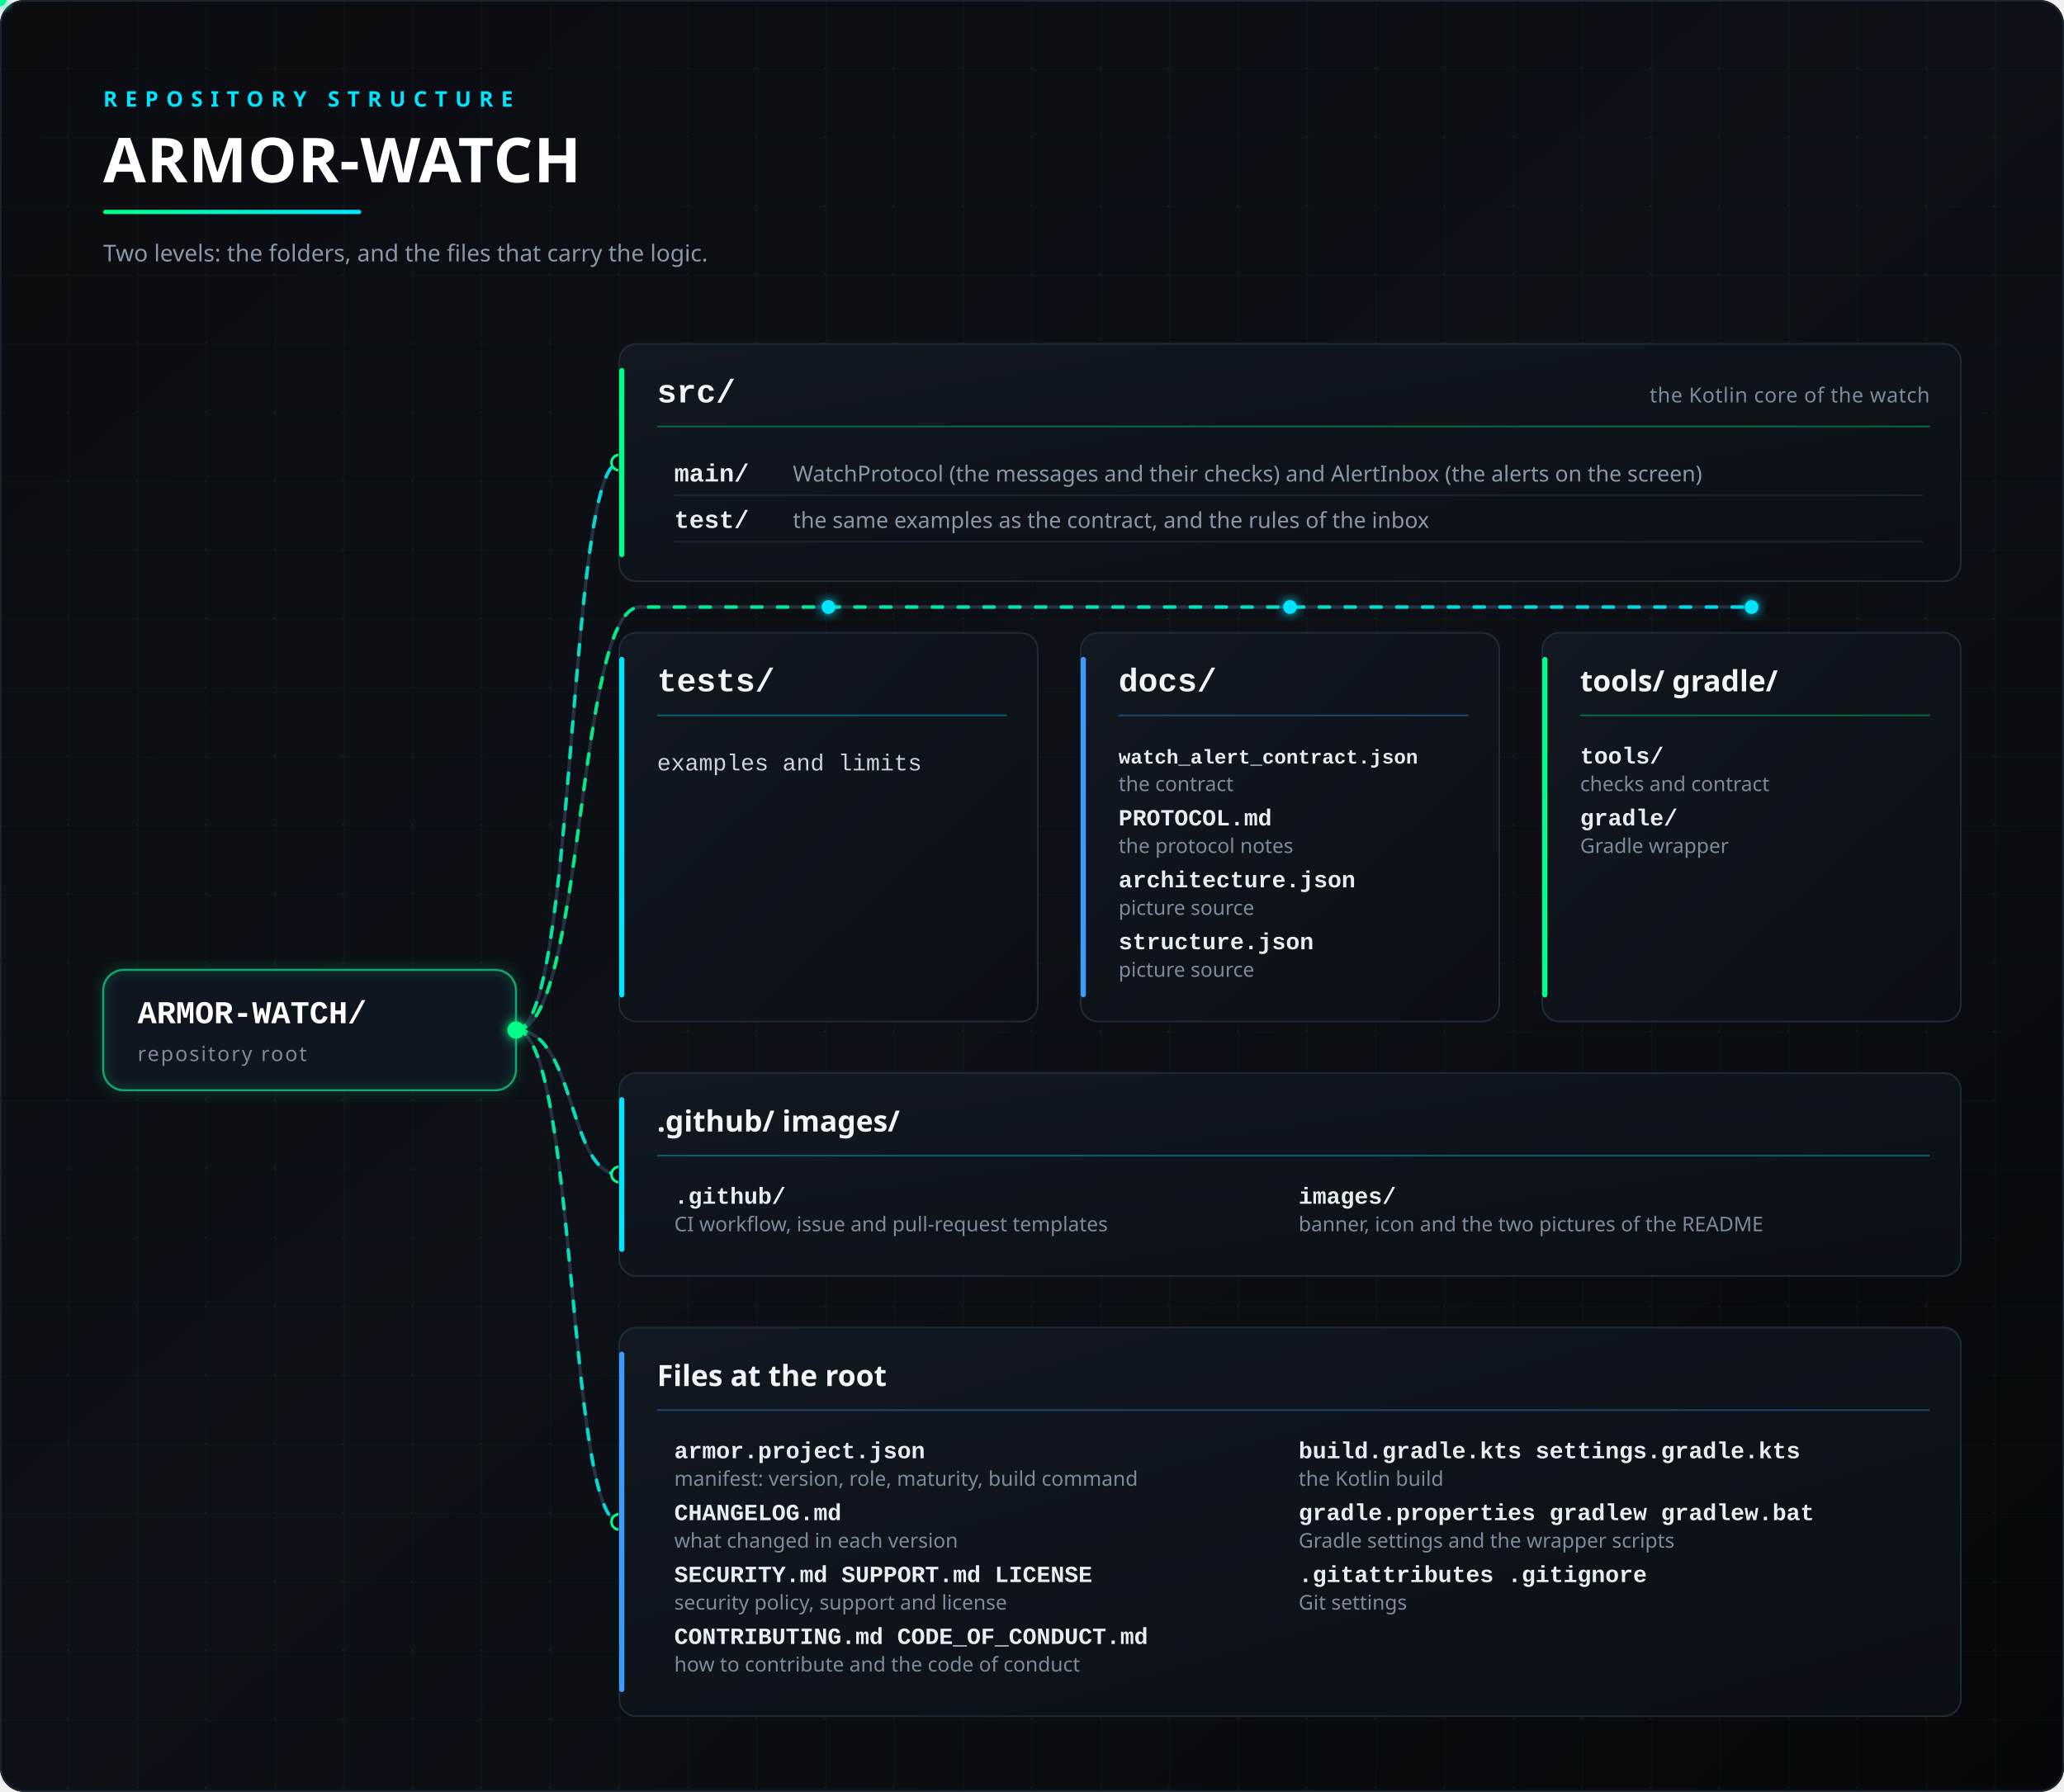
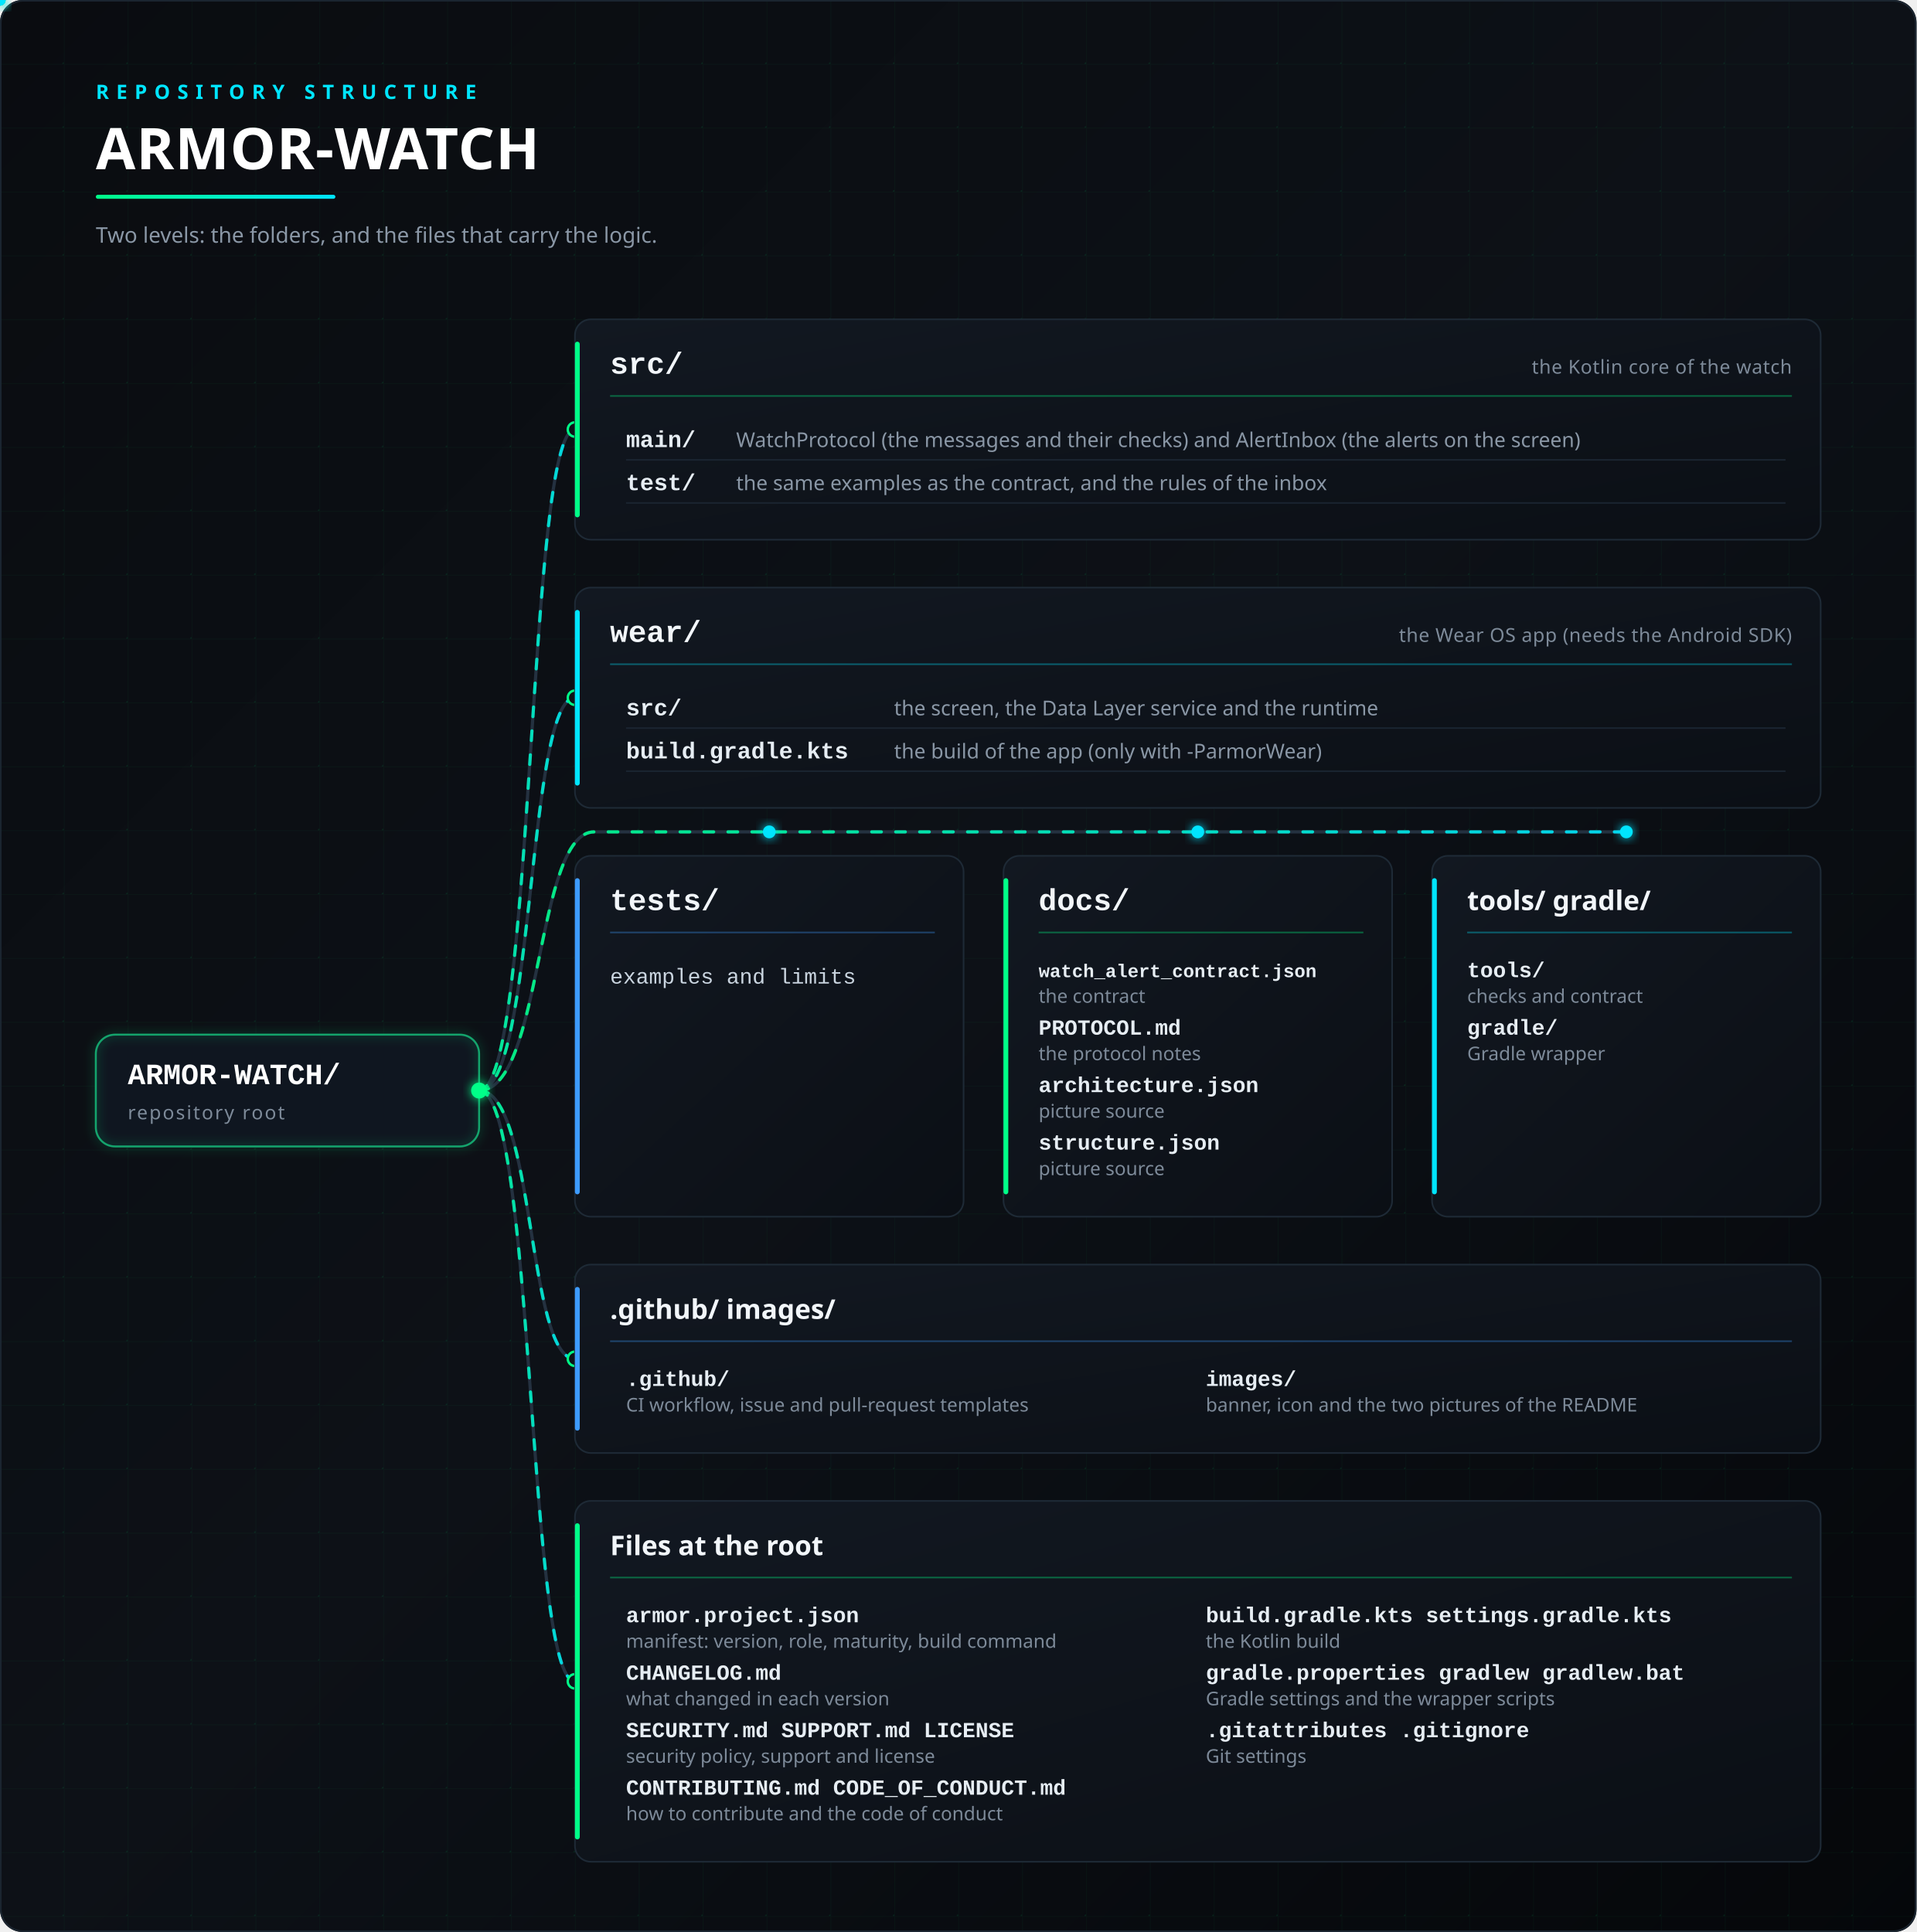
- <svg xmlns="http://www.w3.org/2000/svg" viewBox="0 0 1200 1042" width="100%" role="img" aria-labelledby="t d">
+ <svg xmlns="http://www.w3.org/2000/svg" viewBox="0 0 1200 1210" width="100%" role="img" aria-labelledby="t d">
  <defs>
    <linearGradient id="bg" x1="0" y1="0" x2="1" y2="1">
      <stop offset="0" stop-color="#0A0C10" />
      <stop offset="0.5" stop-color="#0D1117" />
      <stop offset="1" stop-color="#05070A" />
    </linearGradient>
    <linearGradient id="card" x1="0" y1="0" x2="1" y2="1">
      <stop offset="0" stop-color="#121821" />
      <stop offset="1" stop-color="#0B0F15" />
    </linearGradient>
    <linearGradient id="line" x1="0" y1="0" x2="1" y2="0">
      <stop offset="0" stop-color="#00FF88" />
      <stop offset="1" stop-color="#00E5FF" />
    </linearGradient>
    <filter id="glow" x="-50%" y="-50%" width="200%" height="200%">
      <feGaussianBlur stdDeviation="3" result="b" />
      <feMerge>
        <feMergeNode in="b" />
        <feMergeNode in="SourceGraphic" />
      </feMerge>
    </filter>
    <pattern id="grid" width="40" height="40" patternUnits="userSpaceOnUse">
      <path d="M40 0H0V40" fill="none" stroke="#00FF88" stroke-opacity="0.035" />
      <circle cx="40" cy="40" r="1" fill="#00FF88" fill-opacity="0.09" />
    </pattern>
  </defs>
-   <rect width="1200" height="1042" rx="14" fill="url(#bg)" />
-   <rect width="1200" height="1042" rx="14" fill="url(#grid)" />
-   <rect x="0.5" y="0.5" width="1199" height="1041" rx="14" fill="none" stroke="#1B2530" />
+   <rect width="1200" height="1210" rx="14" fill="url(#bg)" />
+   <rect width="1200" height="1210" rx="14" fill="url(#grid)" />
+   <rect x="0.5" y="0.5" width="1199" height="1209" rx="14" fill="none" stroke="#1B2530" />
  <text x="60" y="62" font-family="'Segoe UI','Noto Sans','Noto Sans CJK SC','Microsoft YaHei','Yu Gothic','Helvetica Neue',Helvetica,Arial,sans-serif" font-size="12.5" font-weight="600" fill="#00E5FF" text-anchor="start" letter-spacing="4.5">REPOSITORY STRUCTURE</text>
  <text x="60" y="106" font-family="'Segoe UI','Noto Sans','Noto Sans CJK SC','Microsoft YaHei','Yu Gothic','Helvetica Neue',Helvetica,Arial,sans-serif" font-size="36" font-weight="700" fill="#FFFFFF" text-anchor="start" letter-spacing="0.5">ARMOR-WATCH</text>
  <rect x="60" y="122" width="150" height="2.5" rx="1.25" fill="url(#line)">
    <animate attributeName="width" values="40;150;150" keyTimes="0;0.4;1" dur="3s" repeatCount="indefinite" />
  </rect>
  <text x="60" y="152" font-family="'Segoe UI','Noto Sans','Noto Sans CJK SC','Microsoft YaHei','Yu Gothic','Helvetica Neue',Helvetica,Arial,sans-serif" font-size="13.5" font-weight="400" fill="#8A97A6" text-anchor="start">Two levels: the folders, and the files that carry the logic.</text>
-   <path id="c0" d="M300,599 C335,599 330,269 360,269" fill="none" stroke="#243140" stroke-width="2" />
-   <path d="M300,599 C335,599 330,269 360,269" fill="none" stroke="url(#line)" stroke-width="2" stroke-linecap="round" stroke-dasharray="6 9" opacity="0.9">
+   <path id="c0" d="M300,683 C335,683 330,269 360,269" fill="none" stroke="#243140" stroke-width="2" />
+   <path d="M300,683 C335,683 330,269 360,269" fill="none" stroke="url(#line)" stroke-width="2" stroke-linecap="round" stroke-dasharray="6 9" opacity="0.9">
    <animate attributeName="stroke-dashoffset" from="0" to="-30" dur="1.6s" repeatCount="indefinite" />
  </path>
  <circle cx="360" cy="269" r="4.5" fill="#0D1117" stroke="#00FF88" stroke-width="1.5" />
-   <path id="c1" d="M300,599 C340,599 335,353 372,353 H1018.33" fill="none" stroke="#243140" stroke-width="2" />
-   <path d="M300,599 C340,599 335,353 372,353 H1018.33" fill="none" stroke="url(#line)" stroke-width="2" stroke-linecap="round" stroke-dasharray="6 9" opacity="0.9">
+   <path id="c1" d="M300,683 C335,683 330,437 360,437" fill="none" stroke="#243140" stroke-width="2" />
+   <path d="M300,683 C335,683 330,437 360,437" fill="none" stroke="url(#line)" stroke-width="2" stroke-linecap="round" stroke-dasharray="6 9" opacity="0.9">
    <animate attributeName="stroke-dashoffset" from="0" to="-30" dur="1.6s" repeatCount="indefinite" />
  </path>
-   <path d="M481.667,353 V368" stroke="url(#line)" stroke-width="2" fill="none" />
-   <circle cx="481.667" cy="353" r="4" fill="#00E5FF" filter="url(#glow)" />
-   <path d="M750,353 V368" stroke="url(#line)" stroke-width="2" fill="none" />
-   <circle cx="750" cy="353" r="4" fill="#00E5FF" filter="url(#glow)" />
-   <path d="M1018.33,353 V368" stroke="url(#line)" stroke-width="2" fill="none" />
-   <circle cx="1018.33" cy="353" r="4" fill="#00E5FF" filter="url(#glow)" />
-   <path id="c2" d="M300,599 C335,599 330,683 360,683" fill="none" stroke="#243140" stroke-width="2" />
-   <path d="M300,599 C335,599 330,683 360,683" fill="none" stroke="url(#line)" stroke-width="2" stroke-linecap="round" stroke-dasharray="6 9" opacity="0.9">
+   <circle cx="360" cy="437" r="4.5" fill="#0D1117" stroke="#00FF88" stroke-width="1.5" />
+   <path id="c2" d="M300,683 C340,683 335,521 372,521 H1018.33" fill="none" stroke="#243140" stroke-width="2" />
+   <path d="M300,683 C340,683 335,521 372,521 H1018.33" fill="none" stroke="url(#line)" stroke-width="2" stroke-linecap="round" stroke-dasharray="6 9" opacity="0.9">
    <animate attributeName="stroke-dashoffset" from="0" to="-30" dur="1.6s" repeatCount="indefinite" />
  </path>
-   <circle cx="360" cy="683" r="4.5" fill="#0D1117" stroke="#00FF88" stroke-width="1.5" />
-   <path id="c3" d="M300,599 C335,599 330,885 360,885" fill="none" stroke="#243140" stroke-width="2" />
-   <path d="M300,599 C335,599 330,885 360,885" fill="none" stroke="url(#line)" stroke-width="2" stroke-linecap="round" stroke-dasharray="6 9" opacity="0.9">
+   <path d="M481.667,521 V536" stroke="url(#line)" stroke-width="2" fill="none" />
+   <circle cx="481.667" cy="521" r="4" fill="#00E5FF" filter="url(#glow)" />
+   <path d="M750,521 V536" stroke="url(#line)" stroke-width="2" fill="none" />
+   <circle cx="750" cy="521" r="4" fill="#00E5FF" filter="url(#glow)" />
+   <path d="M1018.33,521 V536" stroke="url(#line)" stroke-width="2" fill="none" />
+   <circle cx="1018.33" cy="521" r="4" fill="#00E5FF" filter="url(#glow)" />
+   <path id="c3" d="M300,683 C335,683 330,851 360,851" fill="none" stroke="#243140" stroke-width="2" />
+   <path d="M300,683 C335,683 330,851 360,851" fill="none" stroke="url(#line)" stroke-width="2" stroke-linecap="round" stroke-dasharray="6 9" opacity="0.9">
    <animate attributeName="stroke-dashoffset" from="0" to="-30" dur="1.6s" repeatCount="indefinite" />
  </path>
-   <circle cx="360" cy="885" r="4.5" fill="#0D1117" stroke="#00FF88" stroke-width="1.5" />
+   <circle cx="360" cy="851" r="4.5" fill="#0D1117" stroke="#00FF88" stroke-width="1.5" />
+   <path id="c4" d="M300,683 C335,683 330,1053 360,1053" fill="none" stroke="#243140" stroke-width="2" />
+   <path d="M300,683 C335,683 330,1053 360,1053" fill="none" stroke="url(#line)" stroke-width="2" stroke-linecap="round" stroke-dasharray="6 9" opacity="0.9">
+     <animate attributeName="stroke-dashoffset" from="0" to="-30" dur="1.6s" repeatCount="indefinite" />
+   </path>
+   <circle cx="360" cy="1053" r="4.5" fill="#0D1117" stroke="#00FF88" stroke-width="1.5" />
  <circle r="3.5" fill="#00FF88" filter="url(#glow)">
    <animateMotion dur="3.4s" repeatCount="indefinite">
      <mpath href="#c0" />
    </animateMotion>
  </circle>
  <circle r="3.5" fill="#00E5FF" filter="url(#glow)">
    <animateMotion dur="4.2s" repeatCount="indefinite">
      <mpath href="#c1" />
    </animateMotion>
  </circle>
  <circle r="3.5" fill="#3D9BFF" filter="url(#glow)">
    <animateMotion dur="5.0s" repeatCount="indefinite">
      <mpath href="#c2" />
    </animateMotion>
  </circle>
  <circle r="3.5" fill="#00FF88" filter="url(#glow)">
    <animateMotion dur="5.8s" repeatCount="indefinite">
      <mpath href="#c3" />
    </animateMotion>
  </circle>
-   <rect x="60" y="564" width="240" height="70" rx="12" fill="#0F1620" stroke="#2A3A4C" stroke-width="1.2" />
-   <rect x="60" y="564" width="240" height="70" rx="12" fill="none" stroke="#00FF88" stroke-opacity="0.5" stroke-width="1.2" filter="url(#glow)">
+   <circle r="3.5" fill="#00E5FF" filter="url(#glow)">
+     <animateMotion dur="6.6s" repeatCount="indefinite">
+       <mpath href="#c4" />
+     </animateMotion>
+   </circle>
+   <rect x="60" y="648" width="240" height="70" rx="12" fill="#0F1620" stroke="#2A3A4C" stroke-width="1.2" />
+   <rect x="60" y="648" width="240" height="70" rx="12" fill="none" stroke="#00FF88" stroke-opacity="0.5" stroke-width="1.2" filter="url(#glow)">
    <animate attributeName="stroke-opacity" values="0.15;0.6;0.15" dur="3.6s" repeatCount="indefinite" />
  </rect>
-   <text x="80" y="595" font-family="'JetBrains Mono','Cascadia Code','SFMono-Regular',Consolas,'Liberation Mono',monospace" font-size="18.5" font-weight="700" fill="#FFFFFF" text-anchor="start">ARMOR-WATCH/</text>
-   <text x="80" y="617" font-family="'Segoe UI','Noto Sans','Noto Sans CJK SC','Microsoft YaHei','Yu Gothic','Helvetica Neue',Helvetica,Arial,sans-serif" font-size="12" font-weight="400" fill="#7D8A99" text-anchor="start" letter-spacing="1">repository root</text>
-   <circle cx="300" cy="599" r="5" fill="#00FF88" filter="url(#glow)" />
+   <text x="80" y="679" font-family="'JetBrains Mono','Cascadia Code','SFMono-Regular',Consolas,'Liberation Mono',monospace" font-size="18.5" font-weight="700" fill="#FFFFFF" text-anchor="start">ARMOR-WATCH/</text>
+   <text x="80" y="701" font-family="'Segoe UI','Noto Sans','Noto Sans CJK SC','Microsoft YaHei','Yu Gothic','Helvetica Neue',Helvetica,Arial,sans-serif" font-size="12" font-weight="400" fill="#7D8A99" text-anchor="start" letter-spacing="1">repository root</text>
+   <circle cx="300" cy="683" r="5" fill="#00FF88" filter="url(#glow)" />
  <rect x="360" y="200" width="780" height="138" rx="10" fill="url(#card)" stroke="#1E2A36" stroke-width="1" />
  <rect x="360" y="214" width="3" height="110" rx="1.5" fill="#00FF88">
    <animate attributeName="opacity" values="0.55;1;0.55" dur="4s" begin="0s" repeatCount="indefinite" />
  </rect>
  <text x="382" y="234" font-family="'JetBrains Mono','Cascadia Code','SFMono-Regular',Consolas,'Liberation Mono',monospace" font-size="19" font-weight="700" fill="#F2F6FA" text-anchor="start">src/</text>
  <text x="1122" y="234" font-family="'Segoe UI','Noto Sans','Noto Sans CJK SC','Microsoft YaHei','Yu Gothic','Helvetica Neue',Helvetica,Arial,sans-serif" font-size="12" font-weight="400" fill="#7D8A99" text-anchor="end" letter-spacing="0.3">the Kotlin core of the watch</text>
  <line x1="382" y1="248" x2="1122" y2="248" stroke="#00FF88" stroke-opacity="0.35" stroke-width="1" />
  <text x="392" y="280" font-family="'JetBrains Mono','Cascadia Code','SFMono-Regular',Consolas,'Liberation Mono',monospace" font-size="14.5" font-weight="600" fill="#E6EDF3" text-anchor="start">main/</text>
  <text x="460.95" y="280" font-family="'Segoe UI','Noto Sans','Noto Sans CJK SC','Microsoft YaHei','Yu Gothic','Helvetica Neue',Helvetica,Arial,sans-serif" font-size="12.8" font-weight="400" fill="#8A97A6" text-anchor="start">WatchProtocol (the messages and their checks) and AlertInbox (the alerts on the screen)</text>
  <line x1="392" y1="288" x2="1118" y2="288" stroke="#1A2430" stroke-width="1" />
  <text x="392" y="307" font-family="'JetBrains Mono','Cascadia Code','SFMono-Regular',Consolas,'Liberation Mono',monospace" font-size="14.5" font-weight="600" fill="#E6EDF3" text-anchor="start">test/</text>
  <text x="460.95" y="307" font-family="'Segoe UI','Noto Sans','Noto Sans CJK SC','Microsoft YaHei','Yu Gothic','Helvetica Neue',Helvetica,Arial,sans-serif" font-size="12.8" font-weight="400" fill="#8A97A6" text-anchor="start">the same examples as the contract, and the rules of the inbox</text>
  <line x1="392" y1="315" x2="1118" y2="315" stroke="#1A2430" stroke-width="1" />
-   <rect x="360" y="368" width="243.333" height="226" rx="10" fill="url(#card)" stroke="#1E2A36" stroke-width="1" />
-   <rect x="360" y="382" width="3" height="198" rx="1.5" fill="#00E5FF">
+   <rect x="360" y="368" width="780" height="138" rx="10" fill="url(#card)" stroke="#1E2A36" stroke-width="1" />
+   <rect x="360" y="382" width="3" height="110" rx="1.5" fill="#00E5FF">
    <animate attributeName="opacity" values="0.55;1;0.55" dur="4s" begin="0.6s" repeatCount="indefinite" />
  </rect>
-   <text x="382" y="402" font-family="'JetBrains Mono','Cascadia Code','SFMono-Regular',Consolas,'Liberation Mono',monospace" font-size="19" font-weight="700" fill="#F2F6FA" text-anchor="start">tests/</text>
-   <line x1="382" y1="416" x2="585.333" y2="416" stroke="#00E5FF" stroke-opacity="0.35" stroke-width="1" />
-   <text x="382" y="448" font-family="'JetBrains Mono','Cascadia Code','SFMono-Regular',Consolas,'Liberation Mono',monospace" font-size="13.5" font-weight="400" fill="#C9D4DF" text-anchor="start">examples and limits</text>
-   <rect x="628.333" y="368" width="243.333" height="226" rx="10" fill="url(#card)" stroke="#1E2A36" stroke-width="1" />
-   <rect x="628.333" y="382" width="3" height="198" rx="1.5" fill="#3D9BFF">
+   <text x="382" y="402" font-family="'JetBrains Mono','Cascadia Code','SFMono-Regular',Consolas,'Liberation Mono',monospace" font-size="19" font-weight="700" fill="#F2F6FA" text-anchor="start">wear/</text>
+   <text x="1122" y="402" font-family="'Segoe UI','Noto Sans','Noto Sans CJK SC','Microsoft YaHei','Yu Gothic','Helvetica Neue',Helvetica,Arial,sans-serif" font-size="12" font-weight="400" fill="#7D8A99" text-anchor="end" letter-spacing="0.3">the Wear OS app (needs the Android SDK)</text>
+   <line x1="382" y1="416" x2="1122" y2="416" stroke="#00E5FF" stroke-opacity="0.35" stroke-width="1" />
+   <text x="392" y="448" font-family="'JetBrains Mono','Cascadia Code','SFMono-Regular',Consolas,'Liberation Mono',monospace" font-size="14.5" font-weight="600" fill="#E6EDF3" text-anchor="start">src/</text>
+   <text x="559.84" y="448" font-family="'Segoe UI','Noto Sans','Noto Sans CJK SC','Microsoft YaHei','Yu Gothic','Helvetica Neue',Helvetica,Arial,sans-serif" font-size="12.8" font-weight="400" fill="#8A97A6" text-anchor="start">the screen, the Data Layer service and the runtime</text>
+   <line x1="392" y1="456" x2="1118" y2="456" stroke="#1A2430" stroke-width="1" />
+   <text x="392" y="475" font-family="'JetBrains Mono','Cascadia Code','SFMono-Regular',Consolas,'Liberation Mono',monospace" font-size="14.5" font-weight="600" fill="#E6EDF3" text-anchor="start">build.gradle.kts</text>
+   <text x="559.84" y="475" font-family="'Segoe UI','Noto Sans','Noto Sans CJK SC','Microsoft YaHei','Yu Gothic','Helvetica Neue',Helvetica,Arial,sans-serif" font-size="12.8" font-weight="400" fill="#8A97A6" text-anchor="start">the build of the app (only with -ParmorWear)</text>
+   <line x1="392" y1="483" x2="1118" y2="483" stroke="#1A2430" stroke-width="1" />
+   <rect x="360" y="536" width="243.333" height="226" rx="10" fill="url(#card)" stroke="#1E2A36" stroke-width="1" />
+   <rect x="360" y="550" width="3" height="198" rx="1.5" fill="#3D9BFF">
    <animate attributeName="opacity" values="0.55;1;0.55" dur="4s" begin="1.2s" repeatCount="indefinite" />
  </rect>
-   <text x="650.333" y="402" font-family="'JetBrains Mono','Cascadia Code','SFMono-Regular',Consolas,'Liberation Mono',monospace" font-size="19" font-weight="700" fill="#F2F6FA" text-anchor="start">docs/</text>
-   <line x1="650.333" y1="416" x2="853.667" y2="416" stroke="#3D9BFF" stroke-opacity="0.35" stroke-width="1" />
-   <text x="650.333" y="444" font-family="'JetBrains Mono','Cascadia Code','SFMono-Regular',Consolas,'Liberation Mono',monospace" font-size="11.6" font-weight="600" fill="#E6EDF3" text-anchor="start">watch_alert_contract.json</text>
-   <text x="650.333" y="460" font-family="'Segoe UI','Noto Sans','Noto Sans CJK SC','Microsoft YaHei','Yu Gothic','Helvetica Neue',Helvetica,Arial,sans-serif" font-size="11.8" font-weight="400" fill="#7D8A99" text-anchor="start">the contract</text>
-   <text x="650.333" y="480" font-family="'JetBrains Mono','Cascadia Code','SFMono-Regular',Consolas,'Liberation Mono',monospace" font-size="13.5" font-weight="600" fill="#E6EDF3" text-anchor="start">PROTOCOL.md</text>
-   <text x="650.333" y="496" font-family="'Segoe UI','Noto Sans','Noto Sans CJK SC','Microsoft YaHei','Yu Gothic','Helvetica Neue',Helvetica,Arial,sans-serif" font-size="11.8" font-weight="400" fill="#7D8A99" text-anchor="start">the protocol notes</text>
-   <text x="650.333" y="516" font-family="'JetBrains Mono','Cascadia Code','SFMono-Regular',Consolas,'Liberation Mono',monospace" font-size="13.5" font-weight="600" fill="#E6EDF3" text-anchor="start">architecture.json</text>
-   <text x="650.333" y="532" font-family="'Segoe UI','Noto Sans','Noto Sans CJK SC','Microsoft YaHei','Yu Gothic','Helvetica Neue',Helvetica,Arial,sans-serif" font-size="11.8" font-weight="400" fill="#7D8A99" text-anchor="start">picture source</text>
-   <text x="650.333" y="552" font-family="'JetBrains Mono','Cascadia Code','SFMono-Regular',Consolas,'Liberation Mono',monospace" font-size="13.5" font-weight="600" fill="#E6EDF3" text-anchor="start">structure.json</text>
-   <text x="650.333" y="568" font-family="'Segoe UI','Noto Sans','Noto Sans CJK SC','Microsoft YaHei','Yu Gothic','Helvetica Neue',Helvetica,Arial,sans-serif" font-size="11.8" font-weight="400" fill="#7D8A99" text-anchor="start">picture source</text>
-   <rect x="896.667" y="368" width="243.333" height="226" rx="10" fill="url(#card)" stroke="#1E2A36" stroke-width="1" />
-   <rect x="896.667" y="382" width="3" height="198" rx="1.5" fill="#00FF88">
+   <text x="382" y="570" font-family="'JetBrains Mono','Cascadia Code','SFMono-Regular',Consolas,'Liberation Mono',monospace" font-size="19" font-weight="700" fill="#F2F6FA" text-anchor="start">tests/</text>
+   <line x1="382" y1="584" x2="585.333" y2="584" stroke="#3D9BFF" stroke-opacity="0.35" stroke-width="1" />
+   <text x="382" y="616" font-family="'JetBrains Mono','Cascadia Code','SFMono-Regular',Consolas,'Liberation Mono',monospace" font-size="13.5" font-weight="400" fill="#C9D4DF" text-anchor="start">examples and limits</text>
+   <rect x="628.333" y="536" width="243.333" height="226" rx="10" fill="url(#card)" stroke="#1E2A36" stroke-width="1" />
+   <rect x="628.333" y="550" width="3" height="198" rx="1.5" fill="#00FF88">
    <animate attributeName="opacity" values="0.55;1;0.55" dur="4s" begin="1.8s" repeatCount="indefinite" />
  </rect>
-   <text x="918.667" y="402" font-family="'Segoe UI','Noto Sans','Noto Sans CJK SC','Microsoft YaHei','Yu Gothic','Helvetica Neue',Helvetica,Arial,sans-serif" font-size="17" font-weight="700" fill="#F2F6FA" text-anchor="start">tools/ gradle/</text>
-   <line x1="918.667" y1="416" x2="1122" y2="416" stroke="#00FF88" stroke-opacity="0.35" stroke-width="1" />
-   <text x="918.667" y="444" font-family="'JetBrains Mono','Cascadia Code','SFMono-Regular',Consolas,'Liberation Mono',monospace" font-size="13.5" font-weight="600" fill="#E6EDF3" text-anchor="start">tools/</text>
-   <text x="918.667" y="460" font-family="'Segoe UI','Noto Sans','Noto Sans CJK SC','Microsoft YaHei','Yu Gothic','Helvetica Neue',Helvetica,Arial,sans-serif" font-size="11.8" font-weight="400" fill="#7D8A99" text-anchor="start">checks and contract</text>
-   <text x="918.667" y="480" font-family="'JetBrains Mono','Cascadia Code','SFMono-Regular',Consolas,'Liberation Mono',monospace" font-size="13.5" font-weight="600" fill="#E6EDF3" text-anchor="start">gradle/</text>
-   <text x="918.667" y="496" font-family="'Segoe UI','Noto Sans','Noto Sans CJK SC','Microsoft YaHei','Yu Gothic','Helvetica Neue',Helvetica,Arial,sans-serif" font-size="11.8" font-weight="400" fill="#7D8A99" text-anchor="start">Gradle wrapper</text>
-   <rect x="360" y="624" width="780" height="118" rx="10" fill="url(#card)" stroke="#1E2A36" stroke-width="1" />
-   <rect x="360" y="638" width="3" height="90" rx="1.5" fill="#00E5FF">
+   <text x="650.333" y="570" font-family="'JetBrains Mono','Cascadia Code','SFMono-Regular',Consolas,'Liberation Mono',monospace" font-size="19" font-weight="700" fill="#F2F6FA" text-anchor="start">docs/</text>
+   <line x1="650.333" y1="584" x2="853.667" y2="584" stroke="#00FF88" stroke-opacity="0.35" stroke-width="1" />
+   <text x="650.333" y="612" font-family="'JetBrains Mono','Cascadia Code','SFMono-Regular',Consolas,'Liberation Mono',monospace" font-size="11.6" font-weight="600" fill="#E6EDF3" text-anchor="start">watch_alert_contract.json</text>
+   <text x="650.333" y="628" font-family="'Segoe UI','Noto Sans','Noto Sans CJK SC','Microsoft YaHei','Yu Gothic','Helvetica Neue',Helvetica,Arial,sans-serif" font-size="11.8" font-weight="400" fill="#7D8A99" text-anchor="start">the contract</text>
+   <text x="650.333" y="648" font-family="'JetBrains Mono','Cascadia Code','SFMono-Regular',Consolas,'Liberation Mono',monospace" font-size="13.5" font-weight="600" fill="#E6EDF3" text-anchor="start">PROTOCOL.md</text>
+   <text x="650.333" y="664" font-family="'Segoe UI','Noto Sans','Noto Sans CJK SC','Microsoft YaHei','Yu Gothic','Helvetica Neue',Helvetica,Arial,sans-serif" font-size="11.8" font-weight="400" fill="#7D8A99" text-anchor="start">the protocol notes</text>
+   <text x="650.333" y="684" font-family="'JetBrains Mono','Cascadia Code','SFMono-Regular',Consolas,'Liberation Mono',monospace" font-size="13.5" font-weight="600" fill="#E6EDF3" text-anchor="start">architecture.json</text>
+   <text x="650.333" y="700" font-family="'Segoe UI','Noto Sans','Noto Sans CJK SC','Microsoft YaHei','Yu Gothic','Helvetica Neue',Helvetica,Arial,sans-serif" font-size="11.8" font-weight="400" fill="#7D8A99" text-anchor="start">picture source</text>
+   <text x="650.333" y="720" font-family="'JetBrains Mono','Cascadia Code','SFMono-Regular',Consolas,'Liberation Mono',monospace" font-size="13.5" font-weight="600" fill="#E6EDF3" text-anchor="start">structure.json</text>
+   <text x="650.333" y="736" font-family="'Segoe UI','Noto Sans','Noto Sans CJK SC','Microsoft YaHei','Yu Gothic','Helvetica Neue',Helvetica,Arial,sans-serif" font-size="11.8" font-weight="400" fill="#7D8A99" text-anchor="start">picture source</text>
+   <rect x="896.667" y="536" width="243.333" height="226" rx="10" fill="url(#card)" stroke="#1E2A36" stroke-width="1" />
+   <rect x="896.667" y="550" width="3" height="198" rx="1.5" fill="#00E5FF">
    <animate attributeName="opacity" values="0.55;1;0.55" dur="4s" begin="2.4s" repeatCount="indefinite" />
  </rect>
-   <text x="382" y="658" font-family="'Segoe UI','Noto Sans','Noto Sans CJK SC','Microsoft YaHei','Yu Gothic','Helvetica Neue',Helvetica,Arial,sans-serif" font-size="17" font-weight="700" fill="#F2F6FA" text-anchor="start">.github/ images/</text>
-   <line x1="382" y1="672" x2="1122" y2="672" stroke="#00E5FF" stroke-opacity="0.35" stroke-width="1" />
-   <text x="392" y="700" font-family="'JetBrains Mono','Cascadia Code','SFMono-Regular',Consolas,'Liberation Mono',monospace" font-size="13.5" font-weight="600" fill="#E6EDF3" text-anchor="start">.github/</text>
-   <text x="392" y="716" font-family="'Segoe UI','Noto Sans','Noto Sans CJK SC','Microsoft YaHei','Yu Gothic','Helvetica Neue',Helvetica,Arial,sans-serif" font-size="11.8" font-weight="400" fill="#7D8A99" text-anchor="start">CI workflow, issue and pull-request templates</text>
-   <text x="755" y="700" font-family="'JetBrains Mono','Cascadia Code','SFMono-Regular',Consolas,'Liberation Mono',monospace" font-size="13.5" font-weight="600" fill="#E6EDF3" text-anchor="start">images/</text>
-   <text x="755" y="716" font-family="'Segoe UI','Noto Sans','Noto Sans CJK SC','Microsoft YaHei','Yu Gothic','Helvetica Neue',Helvetica,Arial,sans-serif" font-size="11.8" font-weight="400" fill="#7D8A99" text-anchor="start">banner, icon and the two pictures of the README</text>
-   <rect x="360" y="772" width="780" height="226" rx="10" fill="url(#card)" stroke="#1E2A36" stroke-width="1" />
-   <rect x="360" y="786" width="3" height="198" rx="1.5" fill="#3D9BFF">
+   <text x="918.667" y="570" font-family="'Segoe UI','Noto Sans','Noto Sans CJK SC','Microsoft YaHei','Yu Gothic','Helvetica Neue',Helvetica,Arial,sans-serif" font-size="17" font-weight="700" fill="#F2F6FA" text-anchor="start">tools/ gradle/</text>
+   <line x1="918.667" y1="584" x2="1122" y2="584" stroke="#00E5FF" stroke-opacity="0.35" stroke-width="1" />
+   <text x="918.667" y="612" font-family="'JetBrains Mono','Cascadia Code','SFMono-Regular',Consolas,'Liberation Mono',monospace" font-size="13.5" font-weight="600" fill="#E6EDF3" text-anchor="start">tools/</text>
+   <text x="918.667" y="628" font-family="'Segoe UI','Noto Sans','Noto Sans CJK SC','Microsoft YaHei','Yu Gothic','Helvetica Neue',Helvetica,Arial,sans-serif" font-size="11.8" font-weight="400" fill="#7D8A99" text-anchor="start">checks and contract</text>
+   <text x="918.667" y="648" font-family="'JetBrains Mono','Cascadia Code','SFMono-Regular',Consolas,'Liberation Mono',monospace" font-size="13.5" font-weight="600" fill="#E6EDF3" text-anchor="start">gradle/</text>
+   <text x="918.667" y="664" font-family="'Segoe UI','Noto Sans','Noto Sans CJK SC','Microsoft YaHei','Yu Gothic','Helvetica Neue',Helvetica,Arial,sans-serif" font-size="11.8" font-weight="400" fill="#7D8A99" text-anchor="start">Gradle wrapper</text>
+   <rect x="360" y="792" width="780" height="118" rx="10" fill="url(#card)" stroke="#1E2A36" stroke-width="1" />
+   <rect x="360" y="806" width="3" height="90" rx="1.5" fill="#3D9BFF">
    <animate attributeName="opacity" values="0.55;1;0.55" dur="4s" begin="3s" repeatCount="indefinite" />
  </rect>
-   <text x="382" y="806" font-family="'Segoe UI','Noto Sans','Noto Sans CJK SC','Microsoft YaHei','Yu Gothic','Helvetica Neue',Helvetica,Arial,sans-serif" font-size="17" font-weight="700" fill="#F2F6FA" text-anchor="start">Files at the root</text>
-   <line x1="382" y1="820" x2="1122" y2="820" stroke="#3D9BFF" stroke-opacity="0.35" stroke-width="1" />
-   <text x="392" y="848" font-family="'JetBrains Mono','Cascadia Code','SFMono-Regular',Consolas,'Liberation Mono',monospace" font-size="13.5" font-weight="600" fill="#E6EDF3" text-anchor="start">armor.project.json</text>
-   <text x="392" y="864" font-family="'Segoe UI','Noto Sans','Noto Sans CJK SC','Microsoft YaHei','Yu Gothic','Helvetica Neue',Helvetica,Arial,sans-serif" font-size="11.8" font-weight="400" fill="#7D8A99" text-anchor="start">manifest: version, role, maturity, build command</text>
-   <text x="392" y="884" font-family="'JetBrains Mono','Cascadia Code','SFMono-Regular',Consolas,'Liberation Mono',monospace" font-size="13.5" font-weight="600" fill="#E6EDF3" text-anchor="start">CHANGELOG.md</text>
-   <text x="392" y="900" font-family="'Segoe UI','Noto Sans','Noto Sans CJK SC','Microsoft YaHei','Yu Gothic','Helvetica Neue',Helvetica,Arial,sans-serif" font-size="11.8" font-weight="400" fill="#7D8A99" text-anchor="start">what changed in each version</text>
-   <text x="392" y="920" font-family="'JetBrains Mono','Cascadia Code','SFMono-Regular',Consolas,'Liberation Mono',monospace" font-size="13.5" font-weight="600" fill="#E6EDF3" text-anchor="start">SECURITY.md  SUPPORT.md  LICENSE</text>
-   <text x="392" y="936" font-family="'Segoe UI','Noto Sans','Noto Sans CJK SC','Microsoft YaHei','Yu Gothic','Helvetica Neue',Helvetica,Arial,sans-serif" font-size="11.8" font-weight="400" fill="#7D8A99" text-anchor="start">security policy, support and license</text>
-   <text x="392" y="956" font-family="'JetBrains Mono','Cascadia Code','SFMono-Regular',Consolas,'Liberation Mono',monospace" font-size="13.5" font-weight="600" fill="#E6EDF3" text-anchor="start">CONTRIBUTING.md  CODE_OF_CONDUCT.md</text>
-   <text x="392" y="972" font-family="'Segoe UI','Noto Sans','Noto Sans CJK SC','Microsoft YaHei','Yu Gothic','Helvetica Neue',Helvetica,Arial,sans-serif" font-size="11.8" font-weight="400" fill="#7D8A99" text-anchor="start">how to contribute and the code of conduct</text>
-   <text x="755" y="848" font-family="'JetBrains Mono','Cascadia Code','SFMono-Regular',Consolas,'Liberation Mono',monospace" font-size="13.5" font-weight="600" fill="#E6EDF3" text-anchor="start">build.gradle.kts  settings.gradle.kts</text>
-   <text x="755" y="864" font-family="'Segoe UI','Noto Sans','Noto Sans CJK SC','Microsoft YaHei','Yu Gothic','Helvetica Neue',Helvetica,Arial,sans-serif" font-size="11.8" font-weight="400" fill="#7D8A99" text-anchor="start">the Kotlin build</text>
-   <text x="755" y="884" font-family="'JetBrains Mono','Cascadia Code','SFMono-Regular',Consolas,'Liberation Mono',monospace" font-size="13.5" font-weight="600" fill="#E6EDF3" text-anchor="start">gradle.properties  gradlew  gradlew.bat</text>
-   <text x="755" y="900" font-family="'Segoe UI','Noto Sans','Noto Sans CJK SC','Microsoft YaHei','Yu Gothic','Helvetica Neue',Helvetica,Arial,sans-serif" font-size="11.8" font-weight="400" fill="#7D8A99" text-anchor="start">Gradle settings and the wrapper scripts</text>
-   <text x="755" y="920" font-family="'JetBrains Mono','Cascadia Code','SFMono-Regular',Consolas,'Liberation Mono',monospace" font-size="13.5" font-weight="600" fill="#E6EDF3" text-anchor="start">.gitattributes  .gitignore</text>
-   <text x="755" y="936" font-family="'Segoe UI','Noto Sans','Noto Sans CJK SC','Microsoft YaHei','Yu Gothic','Helvetica Neue',Helvetica,Arial,sans-serif" font-size="11.8" font-weight="400" fill="#7D8A99" text-anchor="start">Git settings</text>
+   <text x="382" y="826" font-family="'Segoe UI','Noto Sans','Noto Sans CJK SC','Microsoft YaHei','Yu Gothic','Helvetica Neue',Helvetica,Arial,sans-serif" font-size="17" font-weight="700" fill="#F2F6FA" text-anchor="start">.github/ images/</text>
+   <line x1="382" y1="840" x2="1122" y2="840" stroke="#3D9BFF" stroke-opacity="0.35" stroke-width="1" />
+   <text x="392" y="868" font-family="'JetBrains Mono','Cascadia Code','SFMono-Regular',Consolas,'Liberation Mono',monospace" font-size="13.5" font-weight="600" fill="#E6EDF3" text-anchor="start">.github/</text>
+   <text x="392" y="884" font-family="'Segoe UI','Noto Sans','Noto Sans CJK SC','Microsoft YaHei','Yu Gothic','Helvetica Neue',Helvetica,Arial,sans-serif" font-size="11.8" font-weight="400" fill="#7D8A99" text-anchor="start">CI workflow, issue and pull-request templates</text>
+   <text x="755" y="868" font-family="'JetBrains Mono','Cascadia Code','SFMono-Regular',Consolas,'Liberation Mono',monospace" font-size="13.5" font-weight="600" fill="#E6EDF3" text-anchor="start">images/</text>
+   <text x="755" y="884" font-family="'Segoe UI','Noto Sans','Noto Sans CJK SC','Microsoft YaHei','Yu Gothic','Helvetica Neue',Helvetica,Arial,sans-serif" font-size="11.8" font-weight="400" fill="#7D8A99" text-anchor="start">banner, icon and the two pictures of the README</text>
+   <rect x="360" y="940" width="780" height="226" rx="10" fill="url(#card)" stroke="#1E2A36" stroke-width="1" />
+   <rect x="360" y="954" width="3" height="198" rx="1.5" fill="#00FF88">
+     <animate attributeName="opacity" values="0.55;1;0.55" dur="4s" begin="3.6s" repeatCount="indefinite" />
+   </rect>
+   <text x="382" y="974" font-family="'Segoe UI','Noto Sans','Noto Sans CJK SC','Microsoft YaHei','Yu Gothic','Helvetica Neue',Helvetica,Arial,sans-serif" font-size="17" font-weight="700" fill="#F2F6FA" text-anchor="start">Files at the root</text>
+   <line x1="382" y1="988" x2="1122" y2="988" stroke="#00FF88" stroke-opacity="0.35" stroke-width="1" />
+   <text x="392" y="1016" font-family="'JetBrains Mono','Cascadia Code','SFMono-Regular',Consolas,'Liberation Mono',monospace" font-size="13.5" font-weight="600" fill="#E6EDF3" text-anchor="start">armor.project.json</text>
+   <text x="392" y="1032" font-family="'Segoe UI','Noto Sans','Noto Sans CJK SC','Microsoft YaHei','Yu Gothic','Helvetica Neue',Helvetica,Arial,sans-serif" font-size="11.8" font-weight="400" fill="#7D8A99" text-anchor="start">manifest: version, role, maturity, build command</text>
+   <text x="392" y="1052" font-family="'JetBrains Mono','Cascadia Code','SFMono-Regular',Consolas,'Liberation Mono',monospace" font-size="13.5" font-weight="600" fill="#E6EDF3" text-anchor="start">CHANGELOG.md</text>
+   <text x="392" y="1068" font-family="'Segoe UI','Noto Sans','Noto Sans CJK SC','Microsoft YaHei','Yu Gothic','Helvetica Neue',Helvetica,Arial,sans-serif" font-size="11.8" font-weight="400" fill="#7D8A99" text-anchor="start">what changed in each version</text>
+   <text x="392" y="1088" font-family="'JetBrains Mono','Cascadia Code','SFMono-Regular',Consolas,'Liberation Mono',monospace" font-size="13.5" font-weight="600" fill="#E6EDF3" text-anchor="start">SECURITY.md  SUPPORT.md  LICENSE</text>
+   <text x="392" y="1104" font-family="'Segoe UI','Noto Sans','Noto Sans CJK SC','Microsoft YaHei','Yu Gothic','Helvetica Neue',Helvetica,Arial,sans-serif" font-size="11.8" font-weight="400" fill="#7D8A99" text-anchor="start">security policy, support and license</text>
+   <text x="392" y="1124" font-family="'JetBrains Mono','Cascadia Code','SFMono-Regular',Consolas,'Liberation Mono',monospace" font-size="13.5" font-weight="600" fill="#E6EDF3" text-anchor="start">CONTRIBUTING.md  CODE_OF_CONDUCT.md</text>
+   <text x="392" y="1140" font-family="'Segoe UI','Noto Sans','Noto Sans CJK SC','Microsoft YaHei','Yu Gothic','Helvetica Neue',Helvetica,Arial,sans-serif" font-size="11.8" font-weight="400" fill="#7D8A99" text-anchor="start">how to contribute and the code of conduct</text>
+   <text x="755" y="1016" font-family="'JetBrains Mono','Cascadia Code','SFMono-Regular',Consolas,'Liberation Mono',monospace" font-size="13.5" font-weight="600" fill="#E6EDF3" text-anchor="start">build.gradle.kts  settings.gradle.kts</text>
+   <text x="755" y="1032" font-family="'Segoe UI','Noto Sans','Noto Sans CJK SC','Microsoft YaHei','Yu Gothic','Helvetica Neue',Helvetica,Arial,sans-serif" font-size="11.8" font-weight="400" fill="#7D8A99" text-anchor="start">the Kotlin build</text>
+   <text x="755" y="1052" font-family="'JetBrains Mono','Cascadia Code','SFMono-Regular',Consolas,'Liberation Mono',monospace" font-size="13.5" font-weight="600" fill="#E6EDF3" text-anchor="start">gradle.properties  gradlew  gradlew.bat</text>
+   <text x="755" y="1068" font-family="'Segoe UI','Noto Sans','Noto Sans CJK SC','Microsoft YaHei','Yu Gothic','Helvetica Neue',Helvetica,Arial,sans-serif" font-size="11.8" font-weight="400" fill="#7D8A99" text-anchor="start">Gradle settings and the wrapper scripts</text>
+   <text x="755" y="1088" font-family="'JetBrains Mono','Cascadia Code','SFMono-Regular',Consolas,'Liberation Mono',monospace" font-size="13.5" font-weight="600" fill="#E6EDF3" text-anchor="start">.gitattributes  .gitignore</text>
+   <text x="755" y="1104" font-family="'Segoe UI','Noto Sans','Noto Sans CJK SC','Microsoft YaHei','Yu Gothic','Helvetica Neue',Helvetica,Arial,sans-serif" font-size="11.8" font-weight="400" fill="#7D8A99" text-anchor="start">Git settings</text>
</svg>
